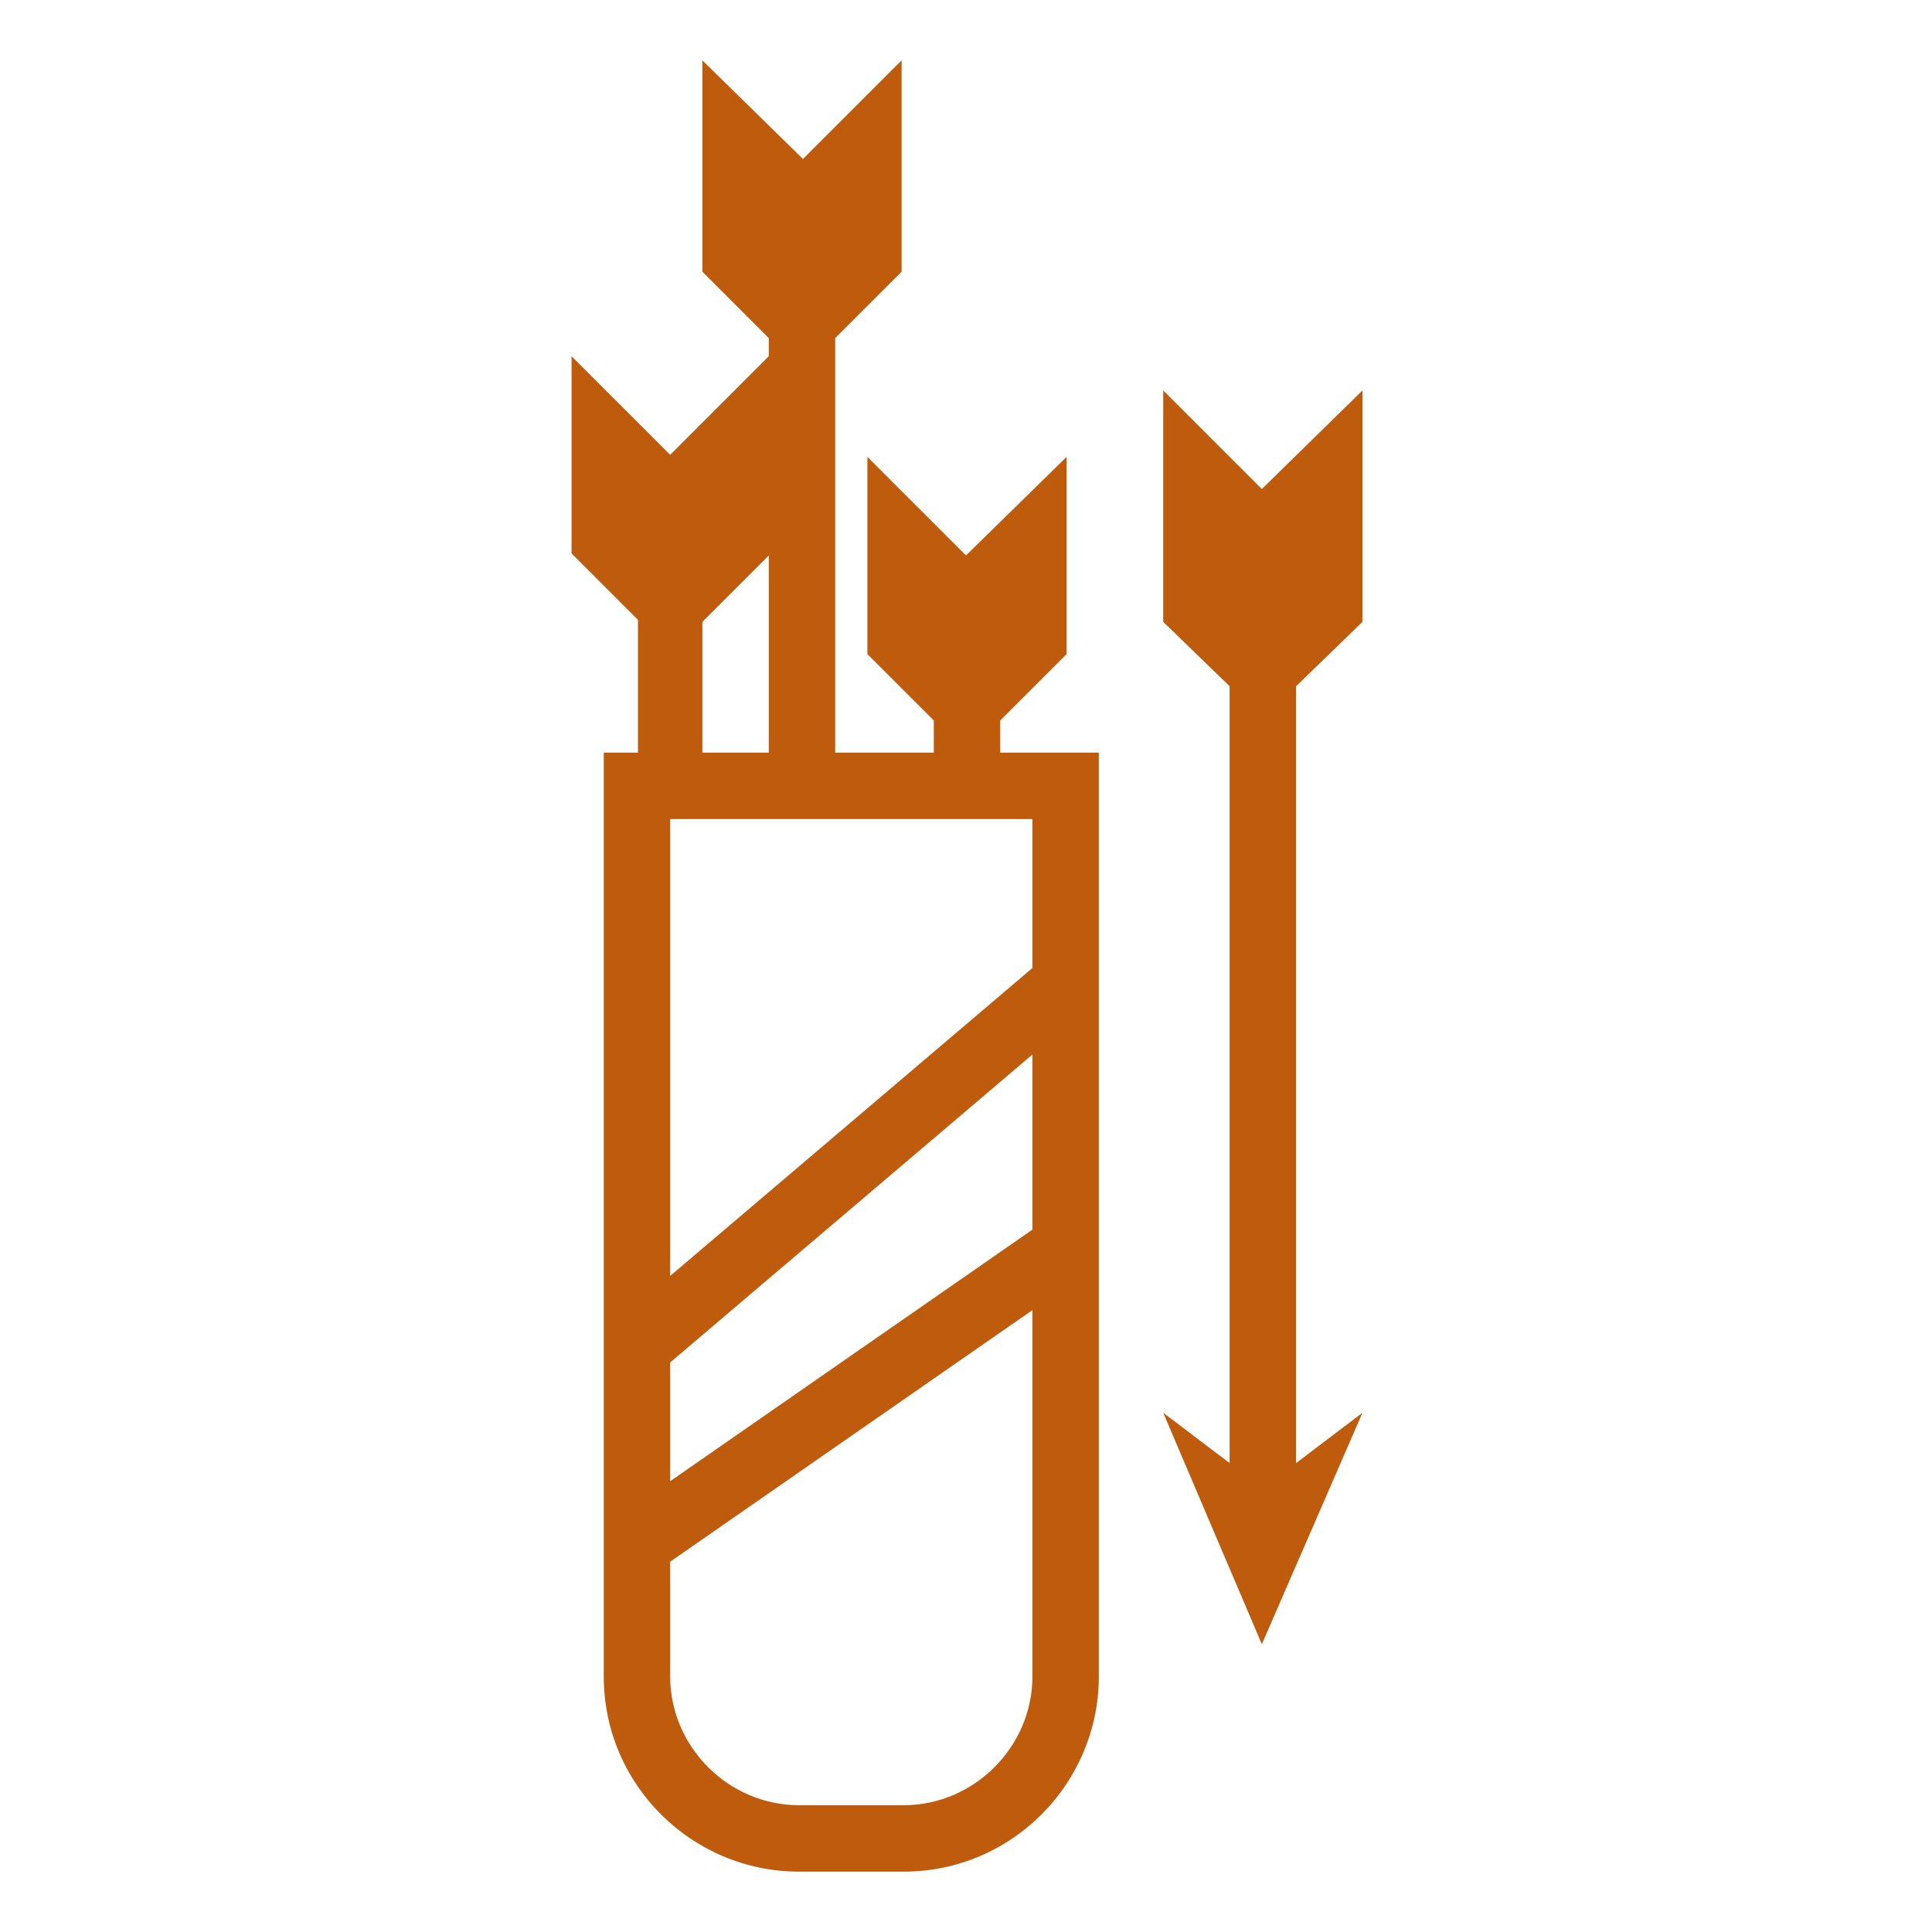
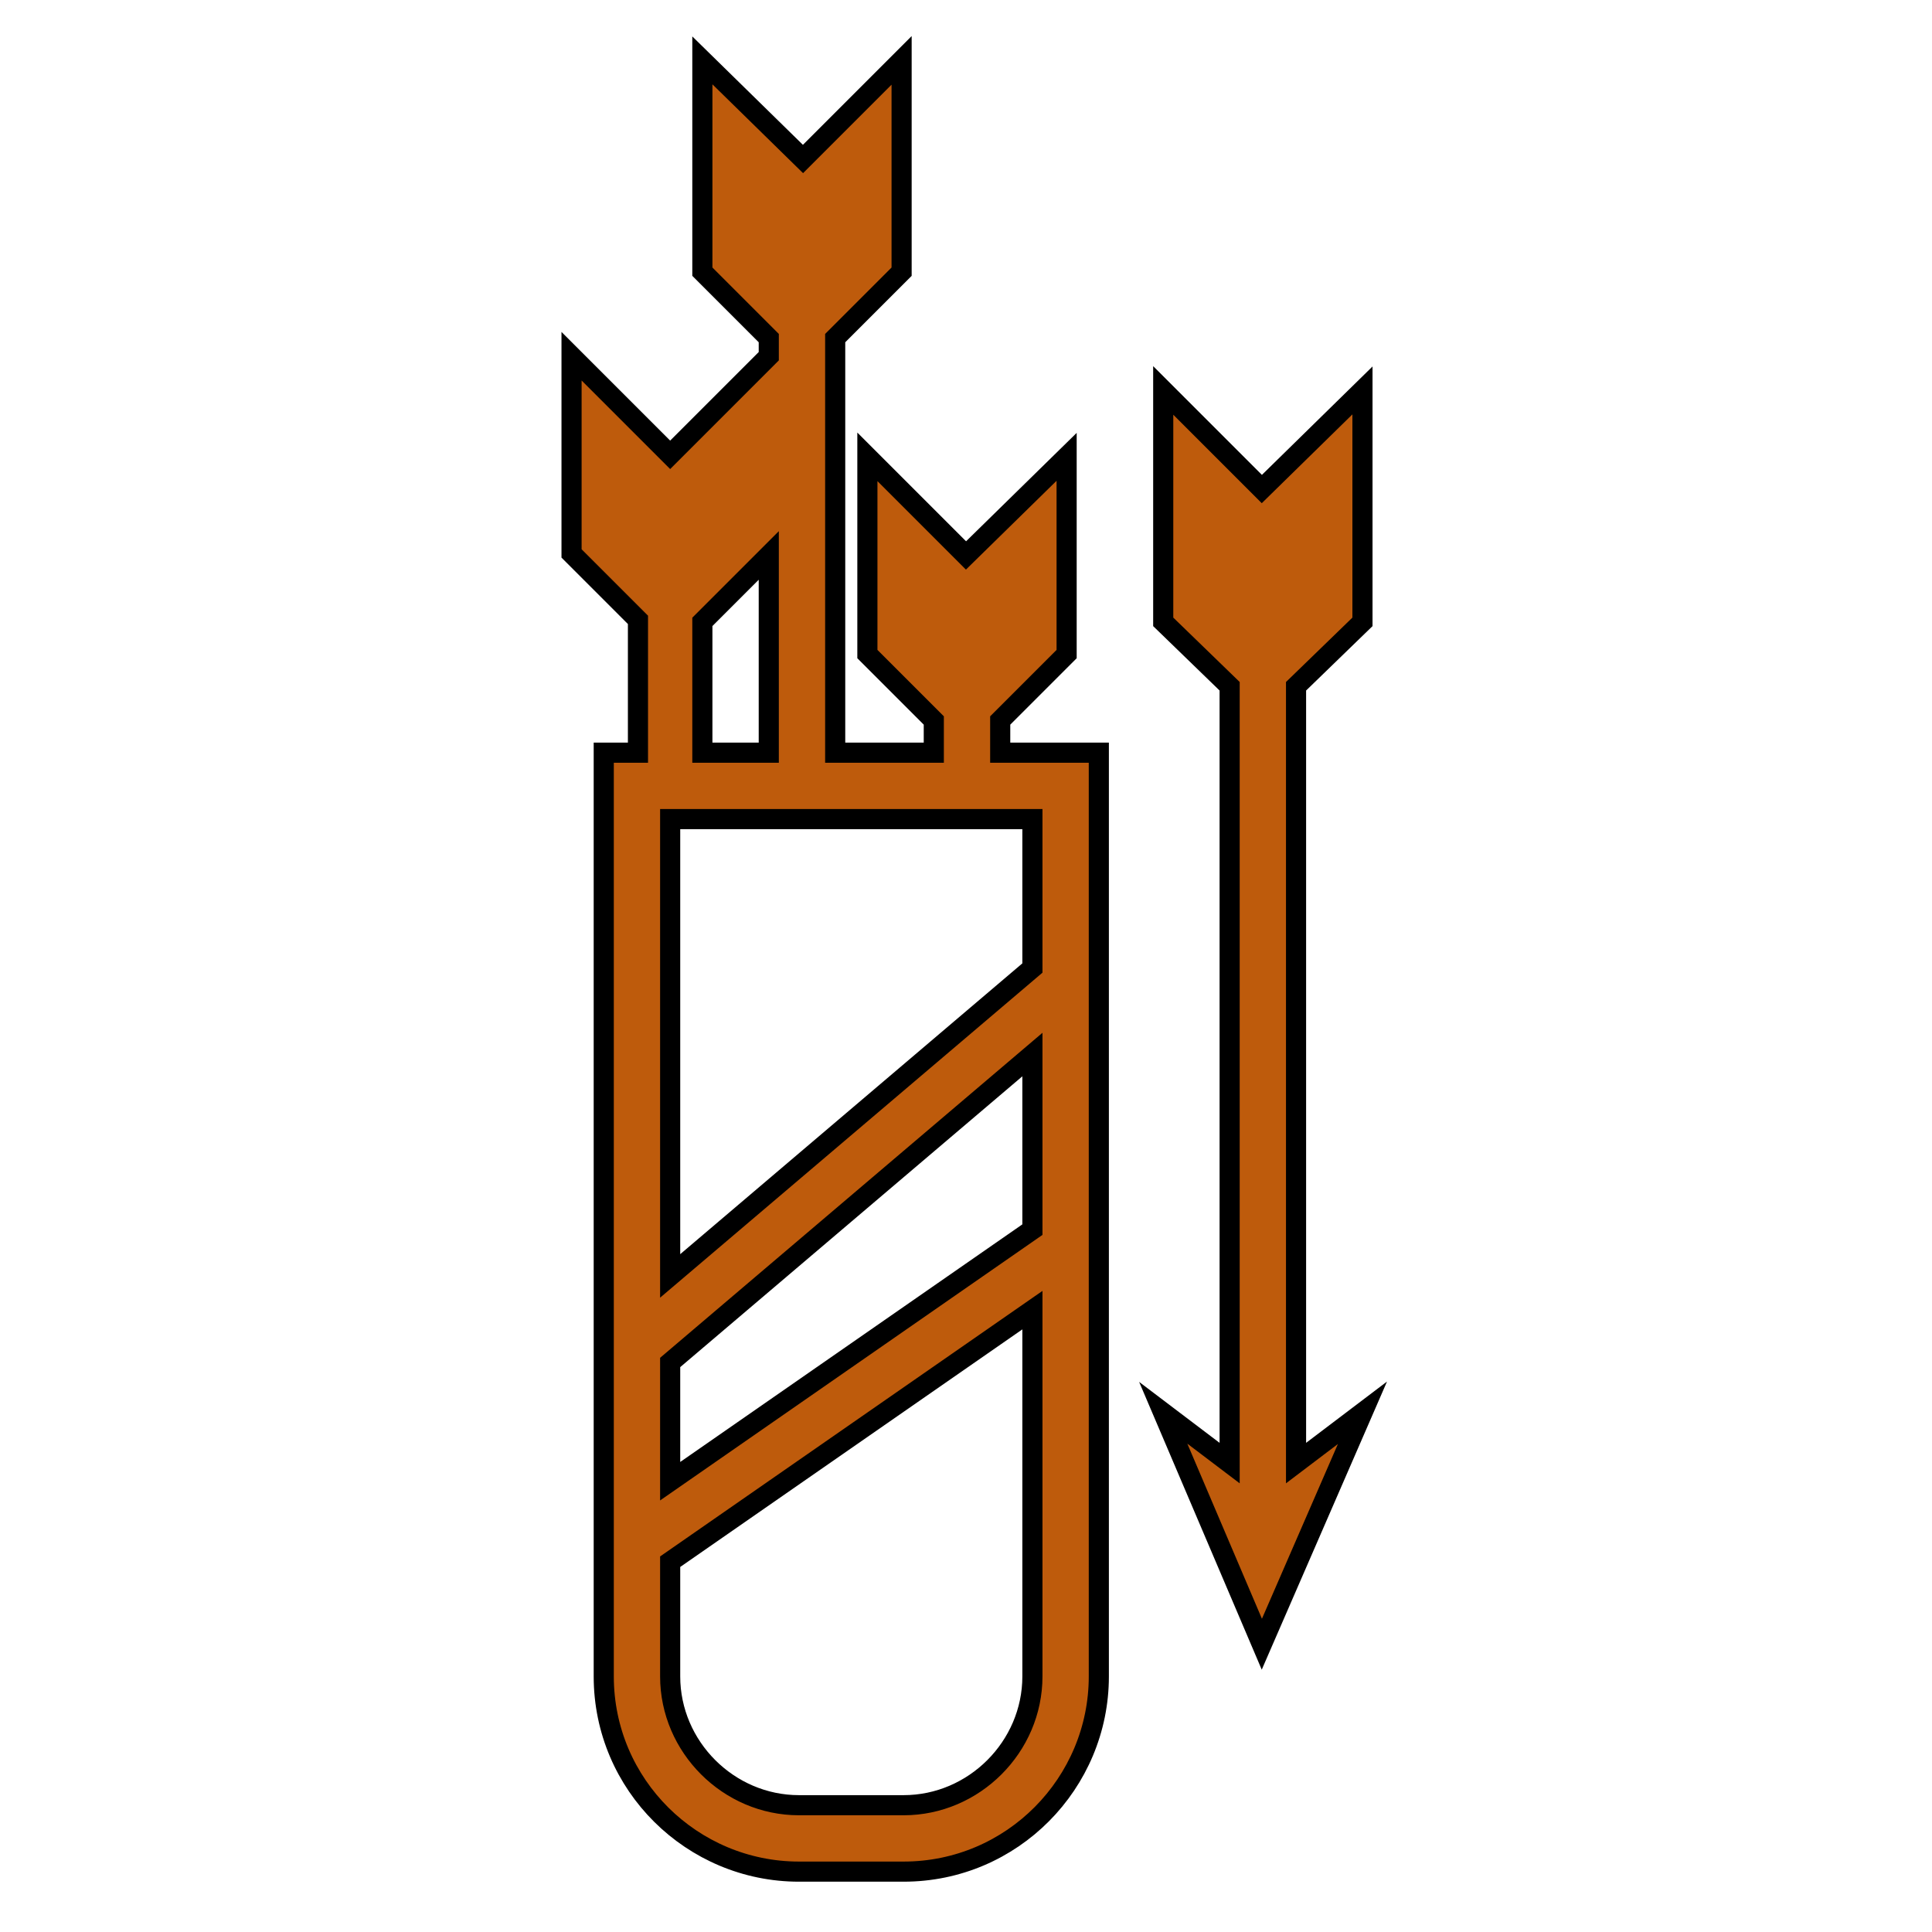
<svg xmlns="http://www.w3.org/2000/svg" fill="#BE5B0C" version="1.1" x="0px" y="0px" viewBox="2 2 96 96" style="enable-background:new 0 0 100 100;" xml:space="preserve">
-   <polygon points="59.8,72.2 64.7,83.7 69.7,72.2 66.4,74.7 66.4,36.1 69.7,32.9 69.7,21.4 64.7,26.3 59.8,21.4 59.8,32.9 63.1,36.1   63.1,74.7 " />
-   <path d="M33.6,39.4H32v45.9c0,5.4,4.4,9.7,9.7,9.7h5.2c5.4,0,9.7-4.4,9.7-9.7V39.4h-4.9v-1.6l3.3-3.3v-9.8L50,29.6l-4.9-4.9v9.8  l3.3,3.3v1.6h-4.9V18.8l3.3-3.3V5l-4.9,4.9L36.9,5v10.5l3.3,3.3v0.9l-4.9,4.9l-4.9-4.9v9.8l3.3,3.3V39.4z M36.9,32.9l3.3-3.3v9.8  h-3.3V32.9z M35.3,42.7h18v7.4l-18,15.3V42.7z M35.3,69.7l18-15.3v8.7l-18,12.5V69.7z M35.3,79.6l18-12.5v18.2  c0,3.5-2.9,6.4-6.4,6.4h-5.2c-3.5,0-6.4-2.9-6.4-6.4V79.6z" />
+   <polygon stroke="black" points="59.8,72.2 64.7,83.7 69.7,72.2 66.4,74.7 66.4,36.1 69.7,32.9 69.7,21.4 64.7,26.3 59.8,21.4 59.8,32.9 63.1,36.1   63.1,74.7 " />
+   <path stroke="black" d="M33.6,39.4H32v45.9c0,5.4,4.4,9.7,9.7,9.7h5.2c5.4,0,9.7-4.4,9.7-9.7V39.4h-4.9v-1.6l3.3-3.3v-9.8L50,29.6l-4.9-4.9v9.8  l3.3,3.3v1.6h-4.9V18.8l3.3-3.3V5l-4.9,4.9L36.9,5v10.5l3.3,3.3v0.9l-4.9,4.9l-4.9-4.9v9.8l3.3,3.3V39.4z M36.9,32.9l3.3-3.3v9.8  h-3.3V32.9z M35.3,42.7h18v7.4l-18,15.3V42.7z M35.3,69.7l18-15.3v8.7l-18,12.5V69.7z M35.3,79.6l18-12.5v18.2  c0,3.5-2.9,6.4-6.4,6.4h-5.2c-3.5,0-6.4-2.9-6.4-6.4V79.6z" />
</svg>
